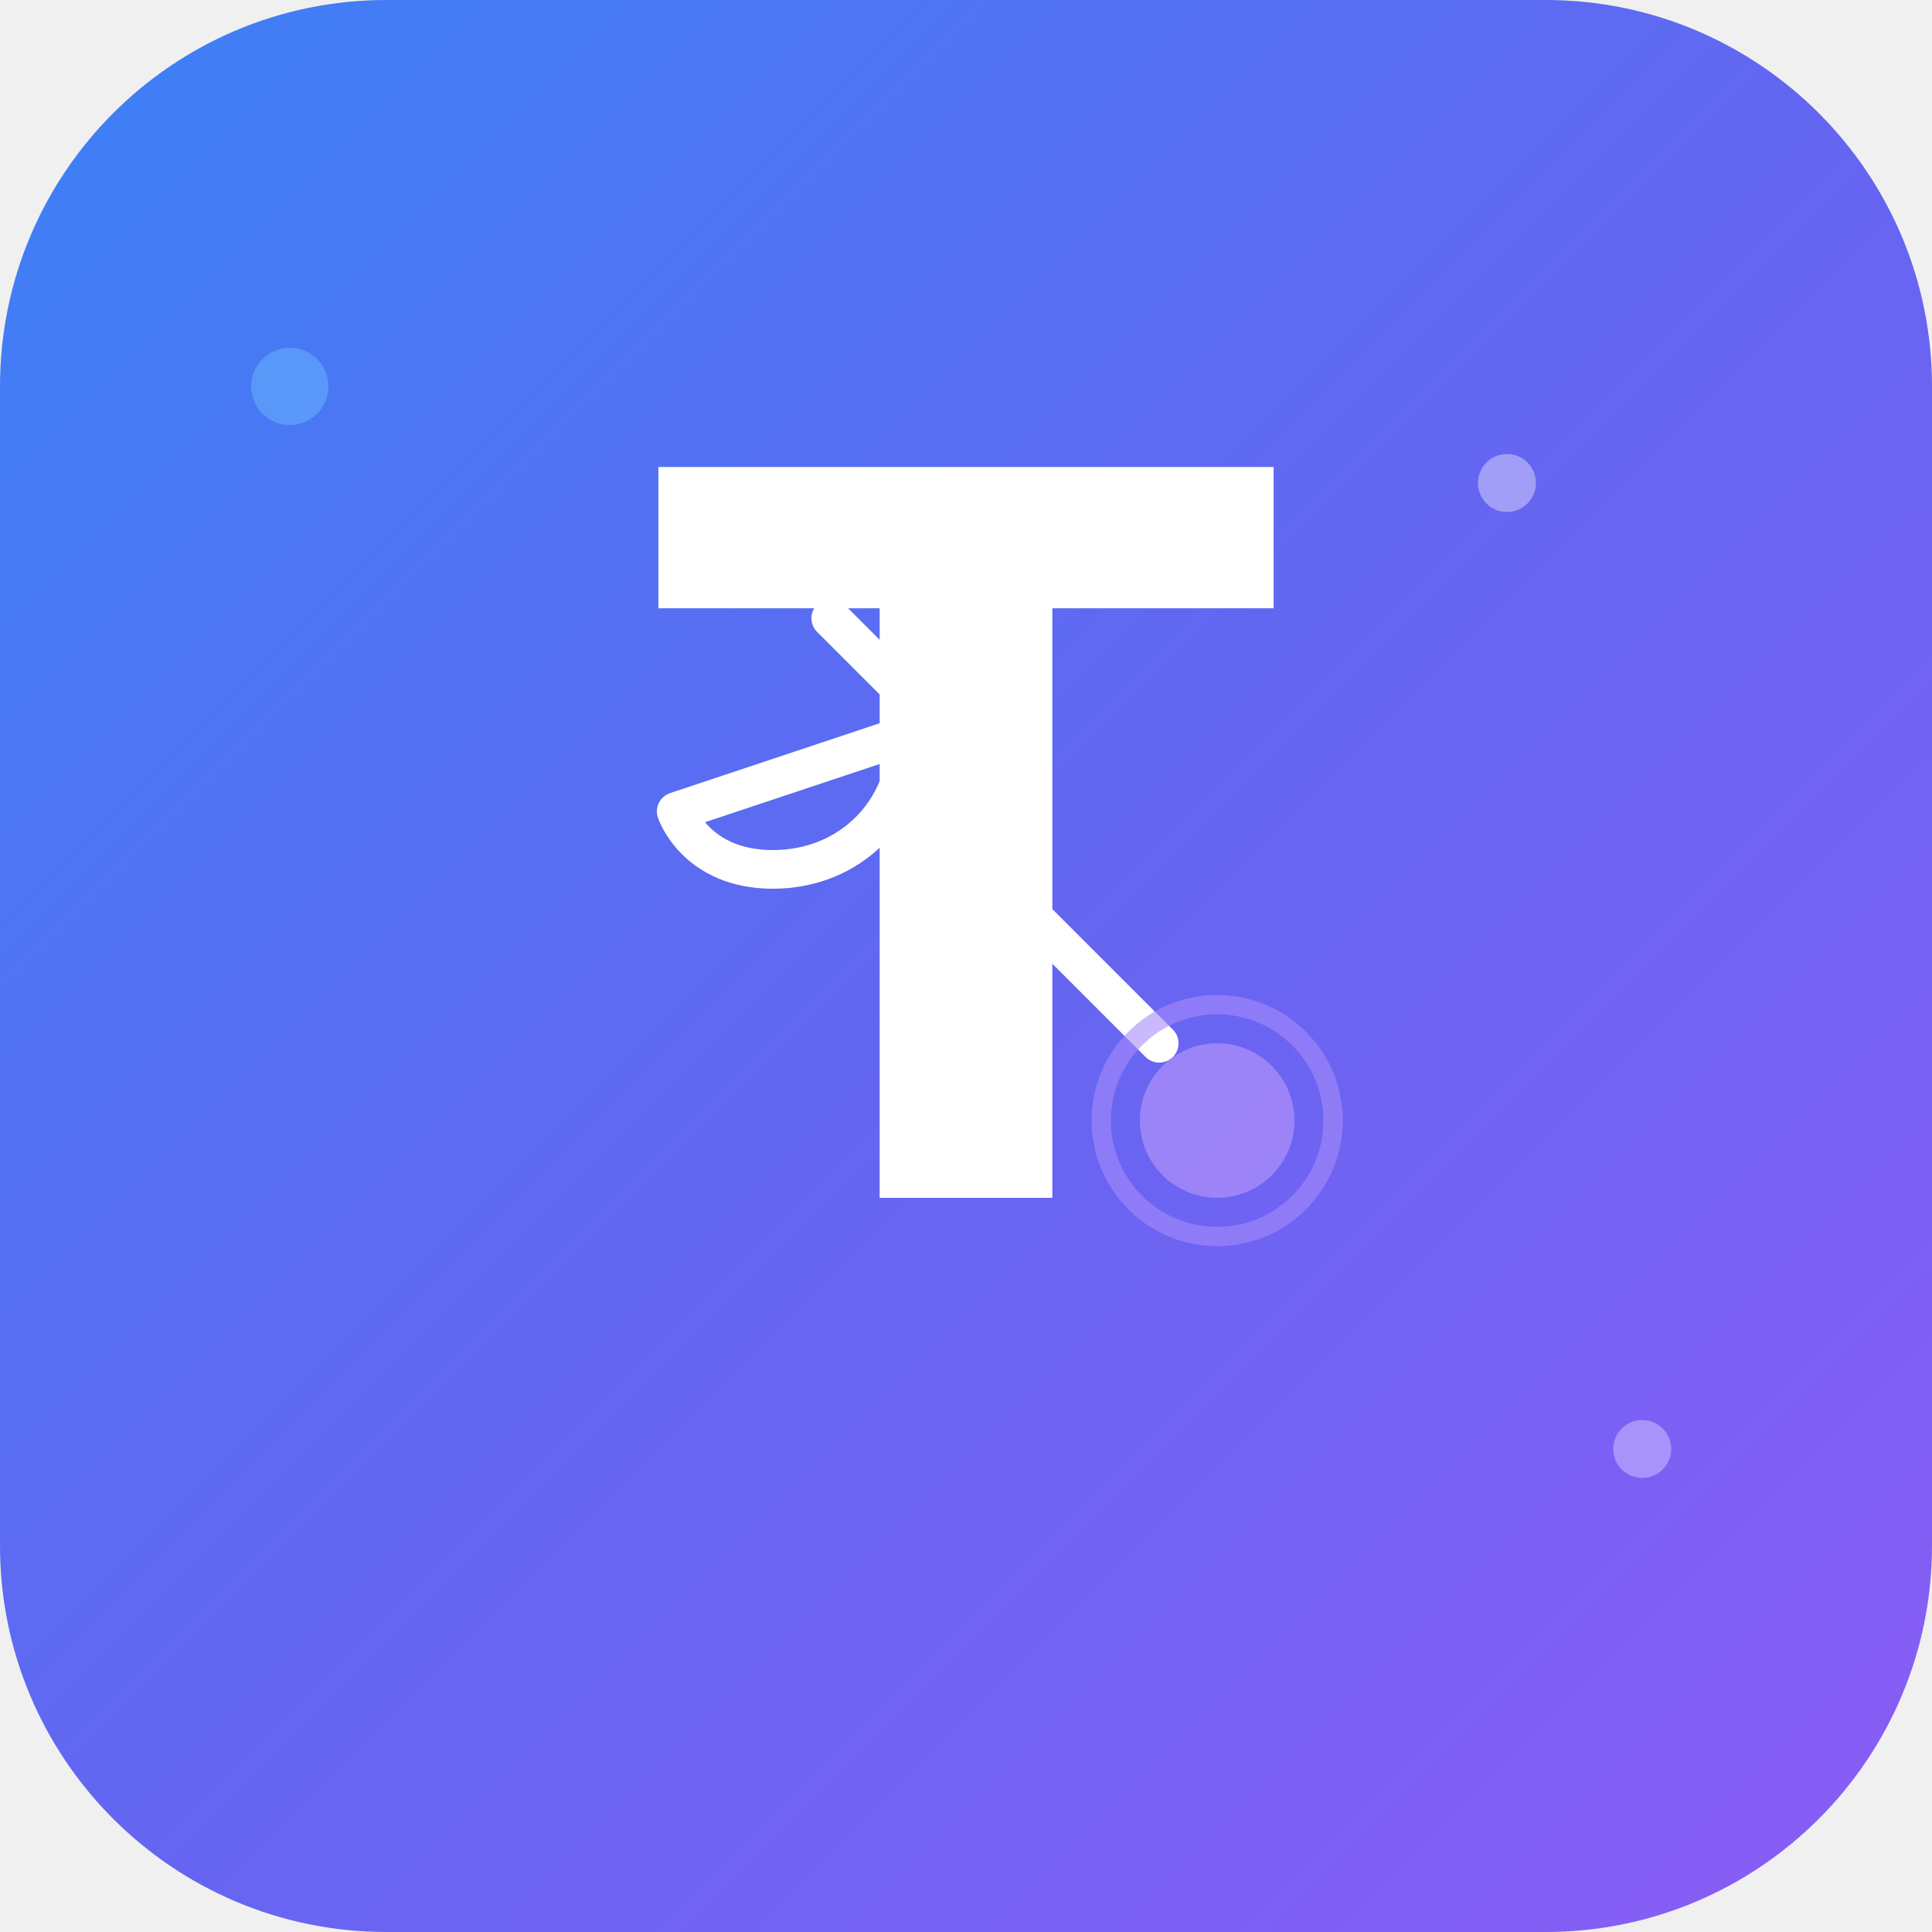
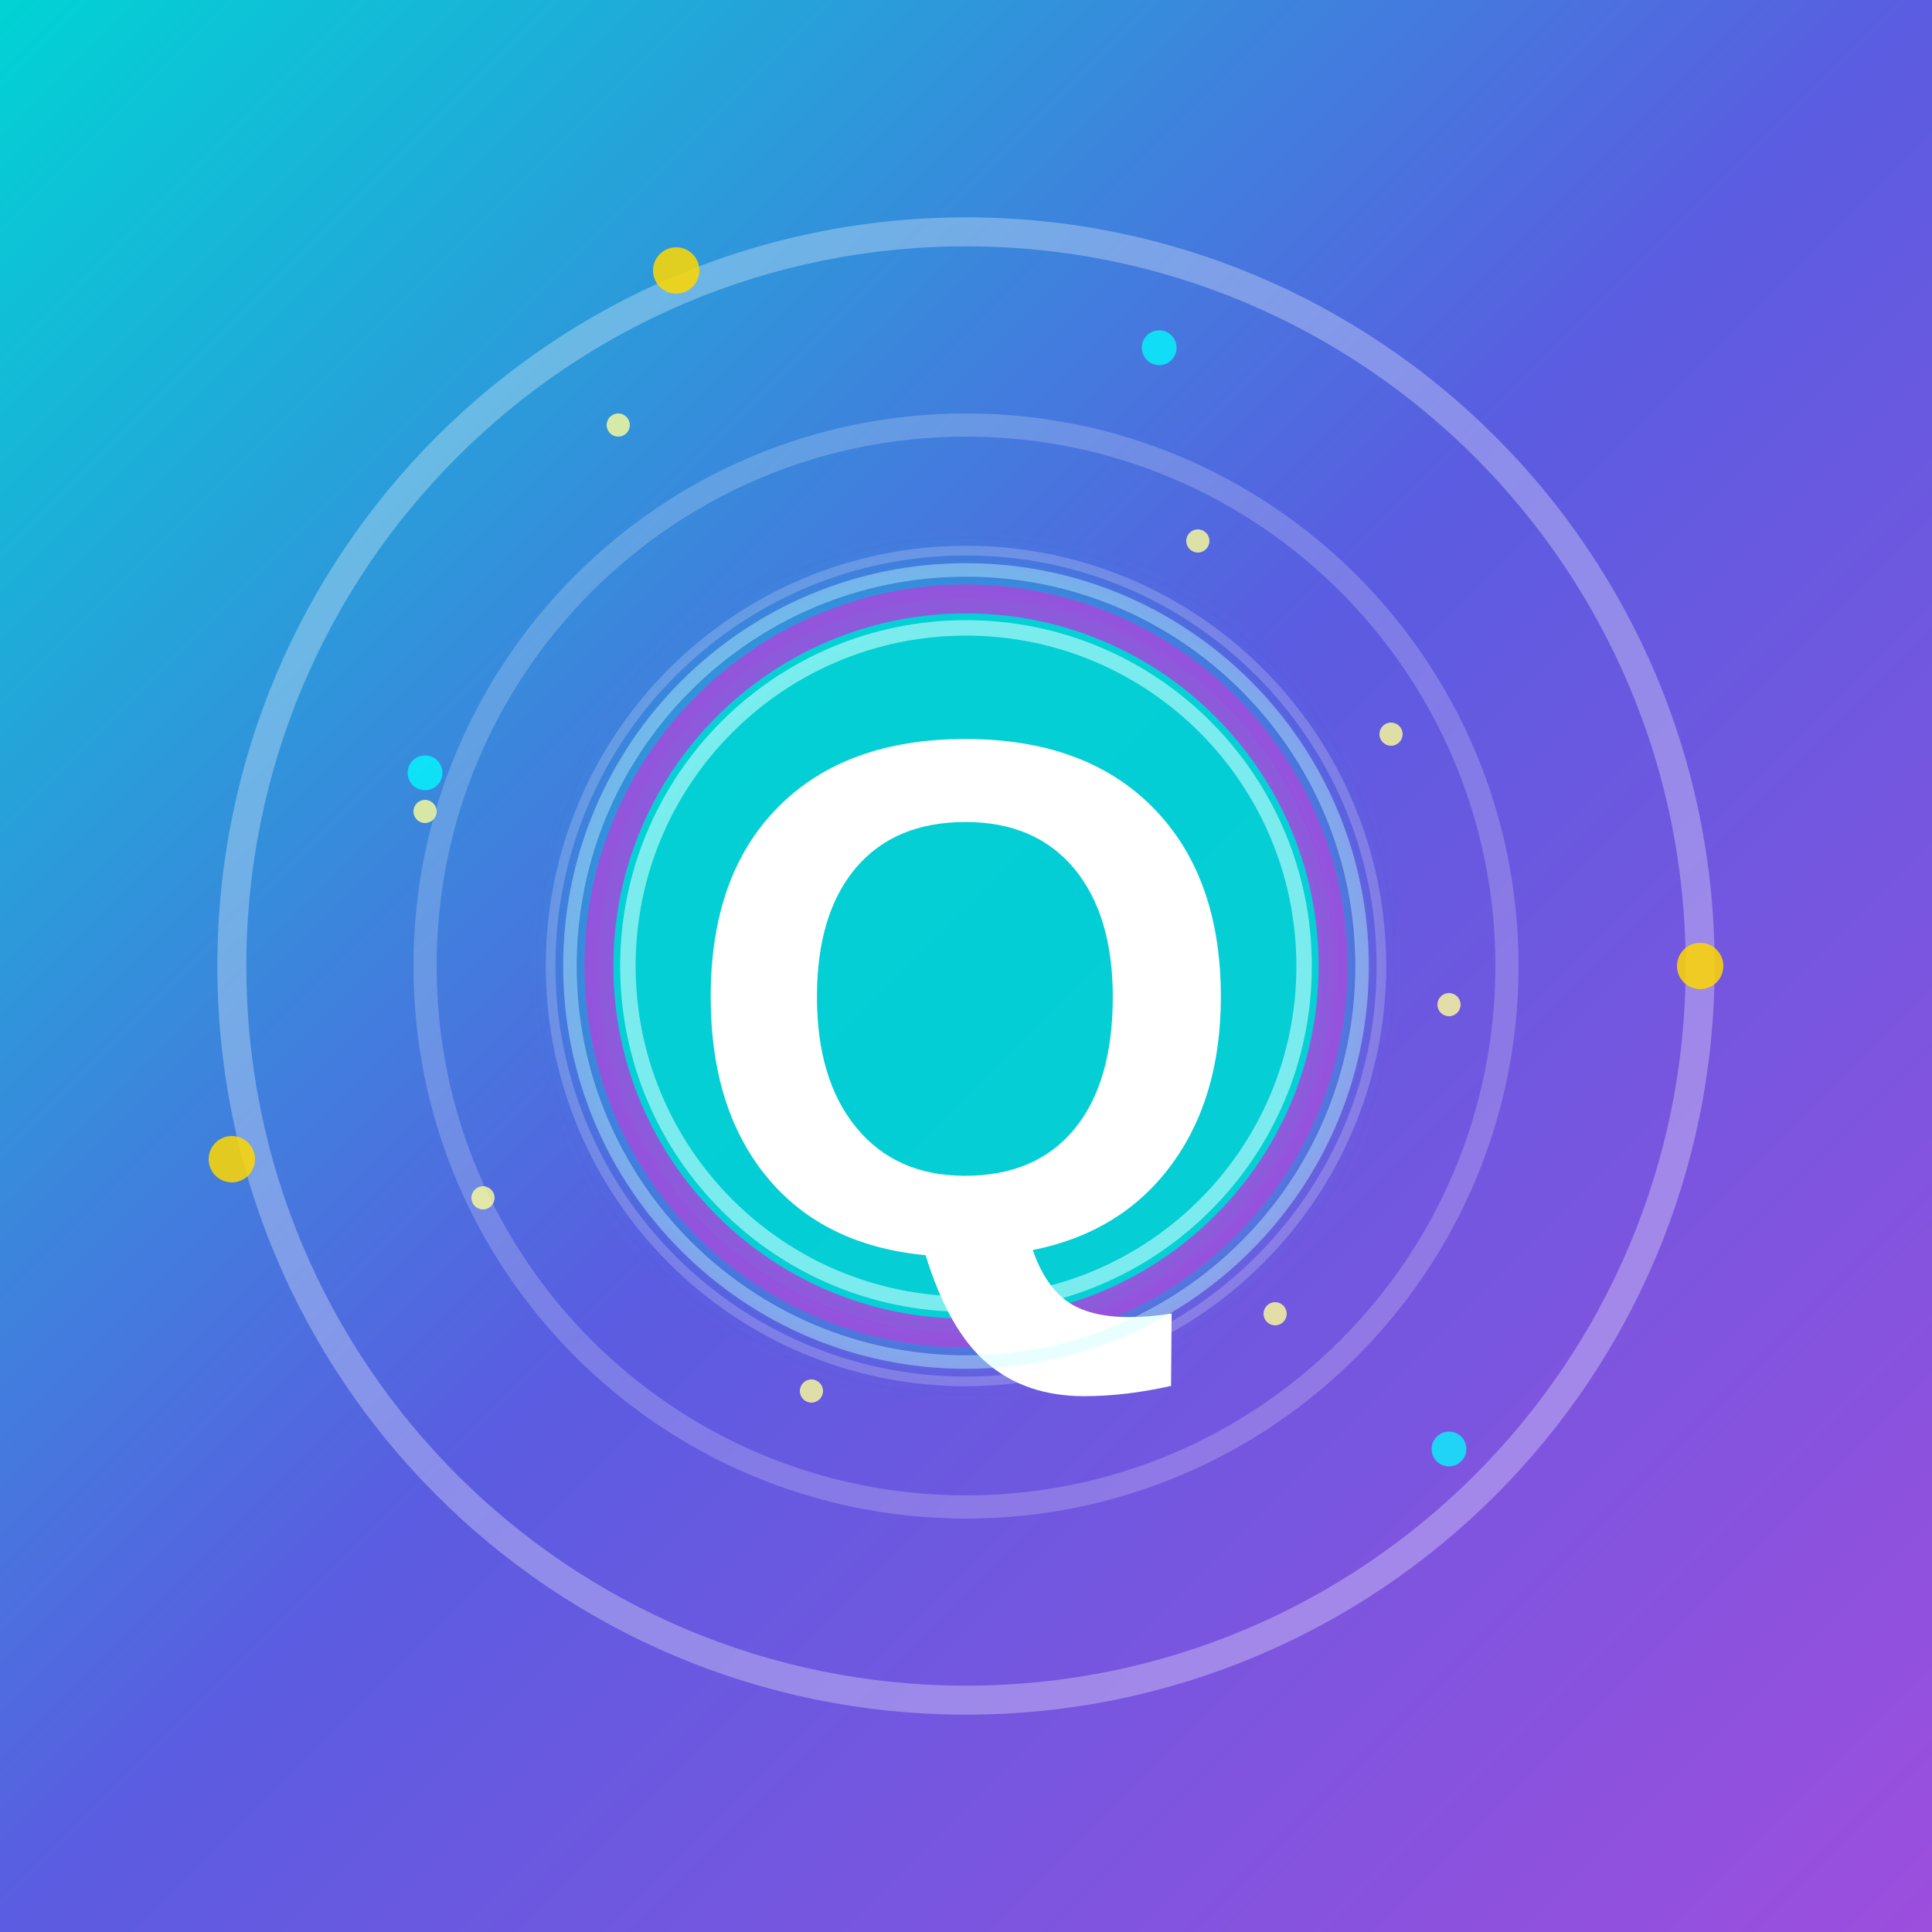
<svg xmlns="http://www.w3.org/2000/svg" viewBox="0 0 100 100">
  <defs>
-     <linearGradient id="grad1" x1="0%" y1="0%" x2="100%" y2="100%">
-       <stop offset="0%" style="stop-color:#3b82f6;stop-opacity:1" />
-       <stop offset="50%" style="stop-color:#6366f1;stop-opacity:1" />
-       <stop offset="100%" style="stop-color:#8b5cf6;stop-opacity:1" />
+     <linearGradient id="quarxGrad" x1="0%" y1="0%" x2="100%" y2="100%">
+       <stop offset="0%" style="stop-color:#00D4D4;stop-opacity:1" />
+       <stop offset="50%" style="stop-color:#5B5CE1;stop-opacity:1" />
+       <stop offset="100%" style="stop-color:#9D4EDD;stop-opacity:1" />
    </linearGradient>
+     <filter id="glow2">
+       <feGaussianBlur stdDeviation="1.5" result="coloredBlur" />
+       <feMerge>
+         <feMergeNode in="coloredBlur" />
+         <feMergeNode in="SourceGraphic" />
+       </feMerge>
+     </filter>
  </defs>
-   <rect width="100" height="100" rx="20" fill="url(#grad1)" />
-   <g transform="translate(35, 30)">
-     <path d="M8 2 L18 12 M15 14 L25 24 M12 8 C12 12 9 15 5 15 C1 15 0 12 0 12 Z" stroke="white" stroke-width="2" fill="none" stroke-linecap="round" stroke-linejoin="round" />
-     <circle cx="28" cy="28" r="4" fill="#a78bfa" opacity="0.8" />
-     <circle cx="28" cy="28" r="6" fill="none" stroke="#a78bfa" stroke-width="1" opacity="0.6" />
+   <rect width="100" height="100" fill="url(#quarxGrad)" rx="0" />
+   <circle cx="50" cy="50" r="38" fill="none" stroke="rgba(255,255,255,0.3)" stroke-width="1.5" />
+   <circle cx="50" cy="50" r="28" fill="none" stroke="rgba(255,255,255,0.2)" stroke-width="1.2" />
+   <circle cx="50" cy="50" r="18" fill="none" stroke="rgba(255,255,255,0.15)" stroke-width="1" />
+   <circle cx="88" cy="50" r="1.2" fill="#FFD700" opacity="0.85" />
+   <circle cx="35" cy="14" r="1.2" fill="#FFD700" opacity="0.85" />
+   <circle cx="12" cy="60" r="1.2" fill="#FFD700" opacity="0.85" />
+   <circle cx="60" cy="18" r="0.9" fill="#00FFFF" opacity="0.75" />
+   <circle cx="75" cy="75" r="0.9" fill="#00FFFF" opacity="0.75" />
+   <circle cx="22" cy="40" r="0.9" fill="#00FFFF" opacity="0.75" />
+   <circle cx="50" cy="50" r="19" fill="#00D4D4" filter="url(#glow2)" opacity="0.95" />
+   <circle cx="50" cy="50" r="19" fill="none" stroke="#9D4EDD" stroke-width="1.5" opacity="0.9" />
+   <circle cx="50" cy="50" r="17.5" fill="none" stroke="#C8FFFF" stroke-width="0.8" opacity="0.6" />
+   <text x="50" y="54" font-family="Arial, sans-serif" font-size="38" font-weight="900" fill="#FFFFFF" text-anchor="middle" dominant-baseline="middle">Q</text>
+   <g opacity="0.8">
+     <circle cx="62" cy="28" r="0.6" fill="#FFFF99" />
+     <circle cx="72" cy="38" r="0.6" fill="#FFFF99" />
+     <circle cx="75" cy="52" r="0.6" fill="#FFFF99" />
+     <circle cx="66" cy="68" r="0.6" fill="#FFFF99" />
+     <circle cx="42" cy="72" r="0.6" fill="#FFFF99" />
+     <circle cx="25" cy="62" r="0.6" fill="#FFFF99" />
+     <circle cx="22" cy="42" r="0.6" fill="#FFFF99" />
+     <circle cx="32" cy="22" r="0.6" fill="#FFFF99" />
  </g>
-   <text x="50" y="62" font-family="Inter, Arial" font-weight="800" font-size="52" fill="white" text-anchor="middle" letter-spacing="-2">T</text>
-   <circle cx="15" cy="20" r="2" fill="#60a5fa" opacity="0.7" />
-   <circle cx="85" cy="75" r="1.5" fill="#c4b5fd" opacity="0.6" />
-   <circle cx="78" cy="25" r="1.5" fill="#ddd6fe" opacity="0.5" />
+   <circle cx="50" cy="50" r="20.5" fill="none" stroke="#C8FFFF" stroke-width="0.7" opacity="0.4" />
+   <circle cx="50" cy="50" r="21.5" fill="none" stroke="#FFFFFF" stroke-width="0.5" opacity="0.2" />
</svg>
